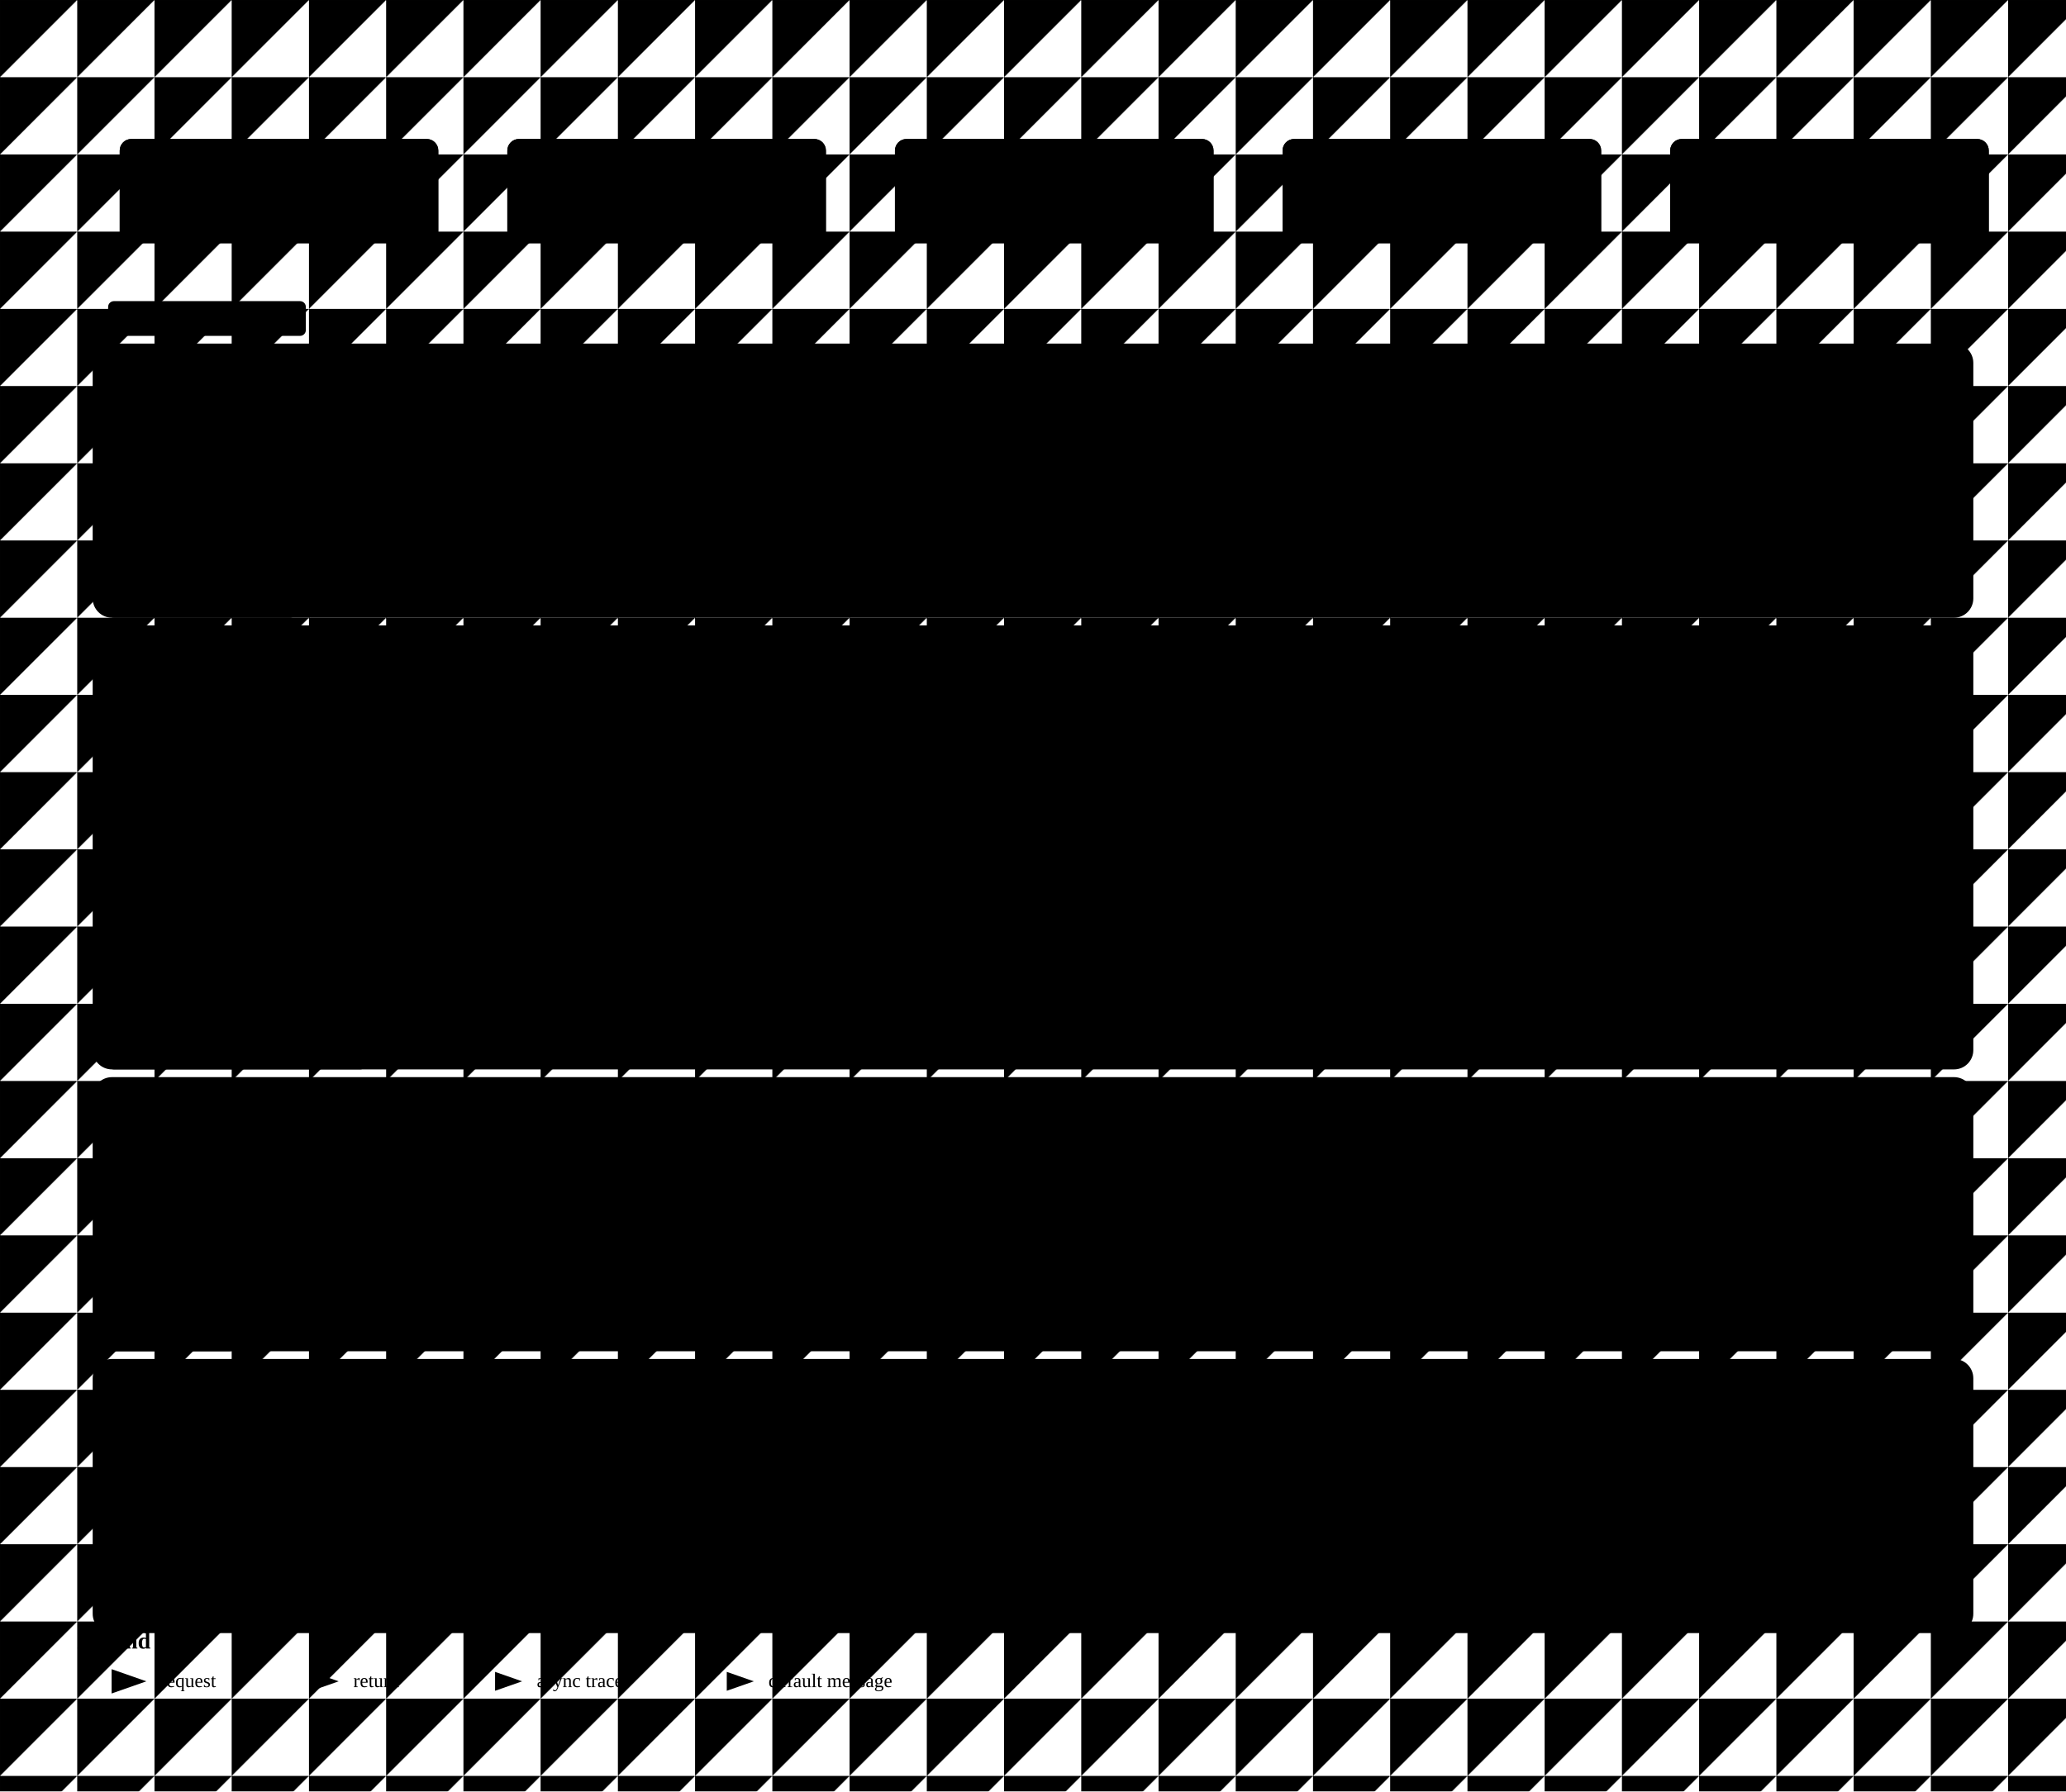
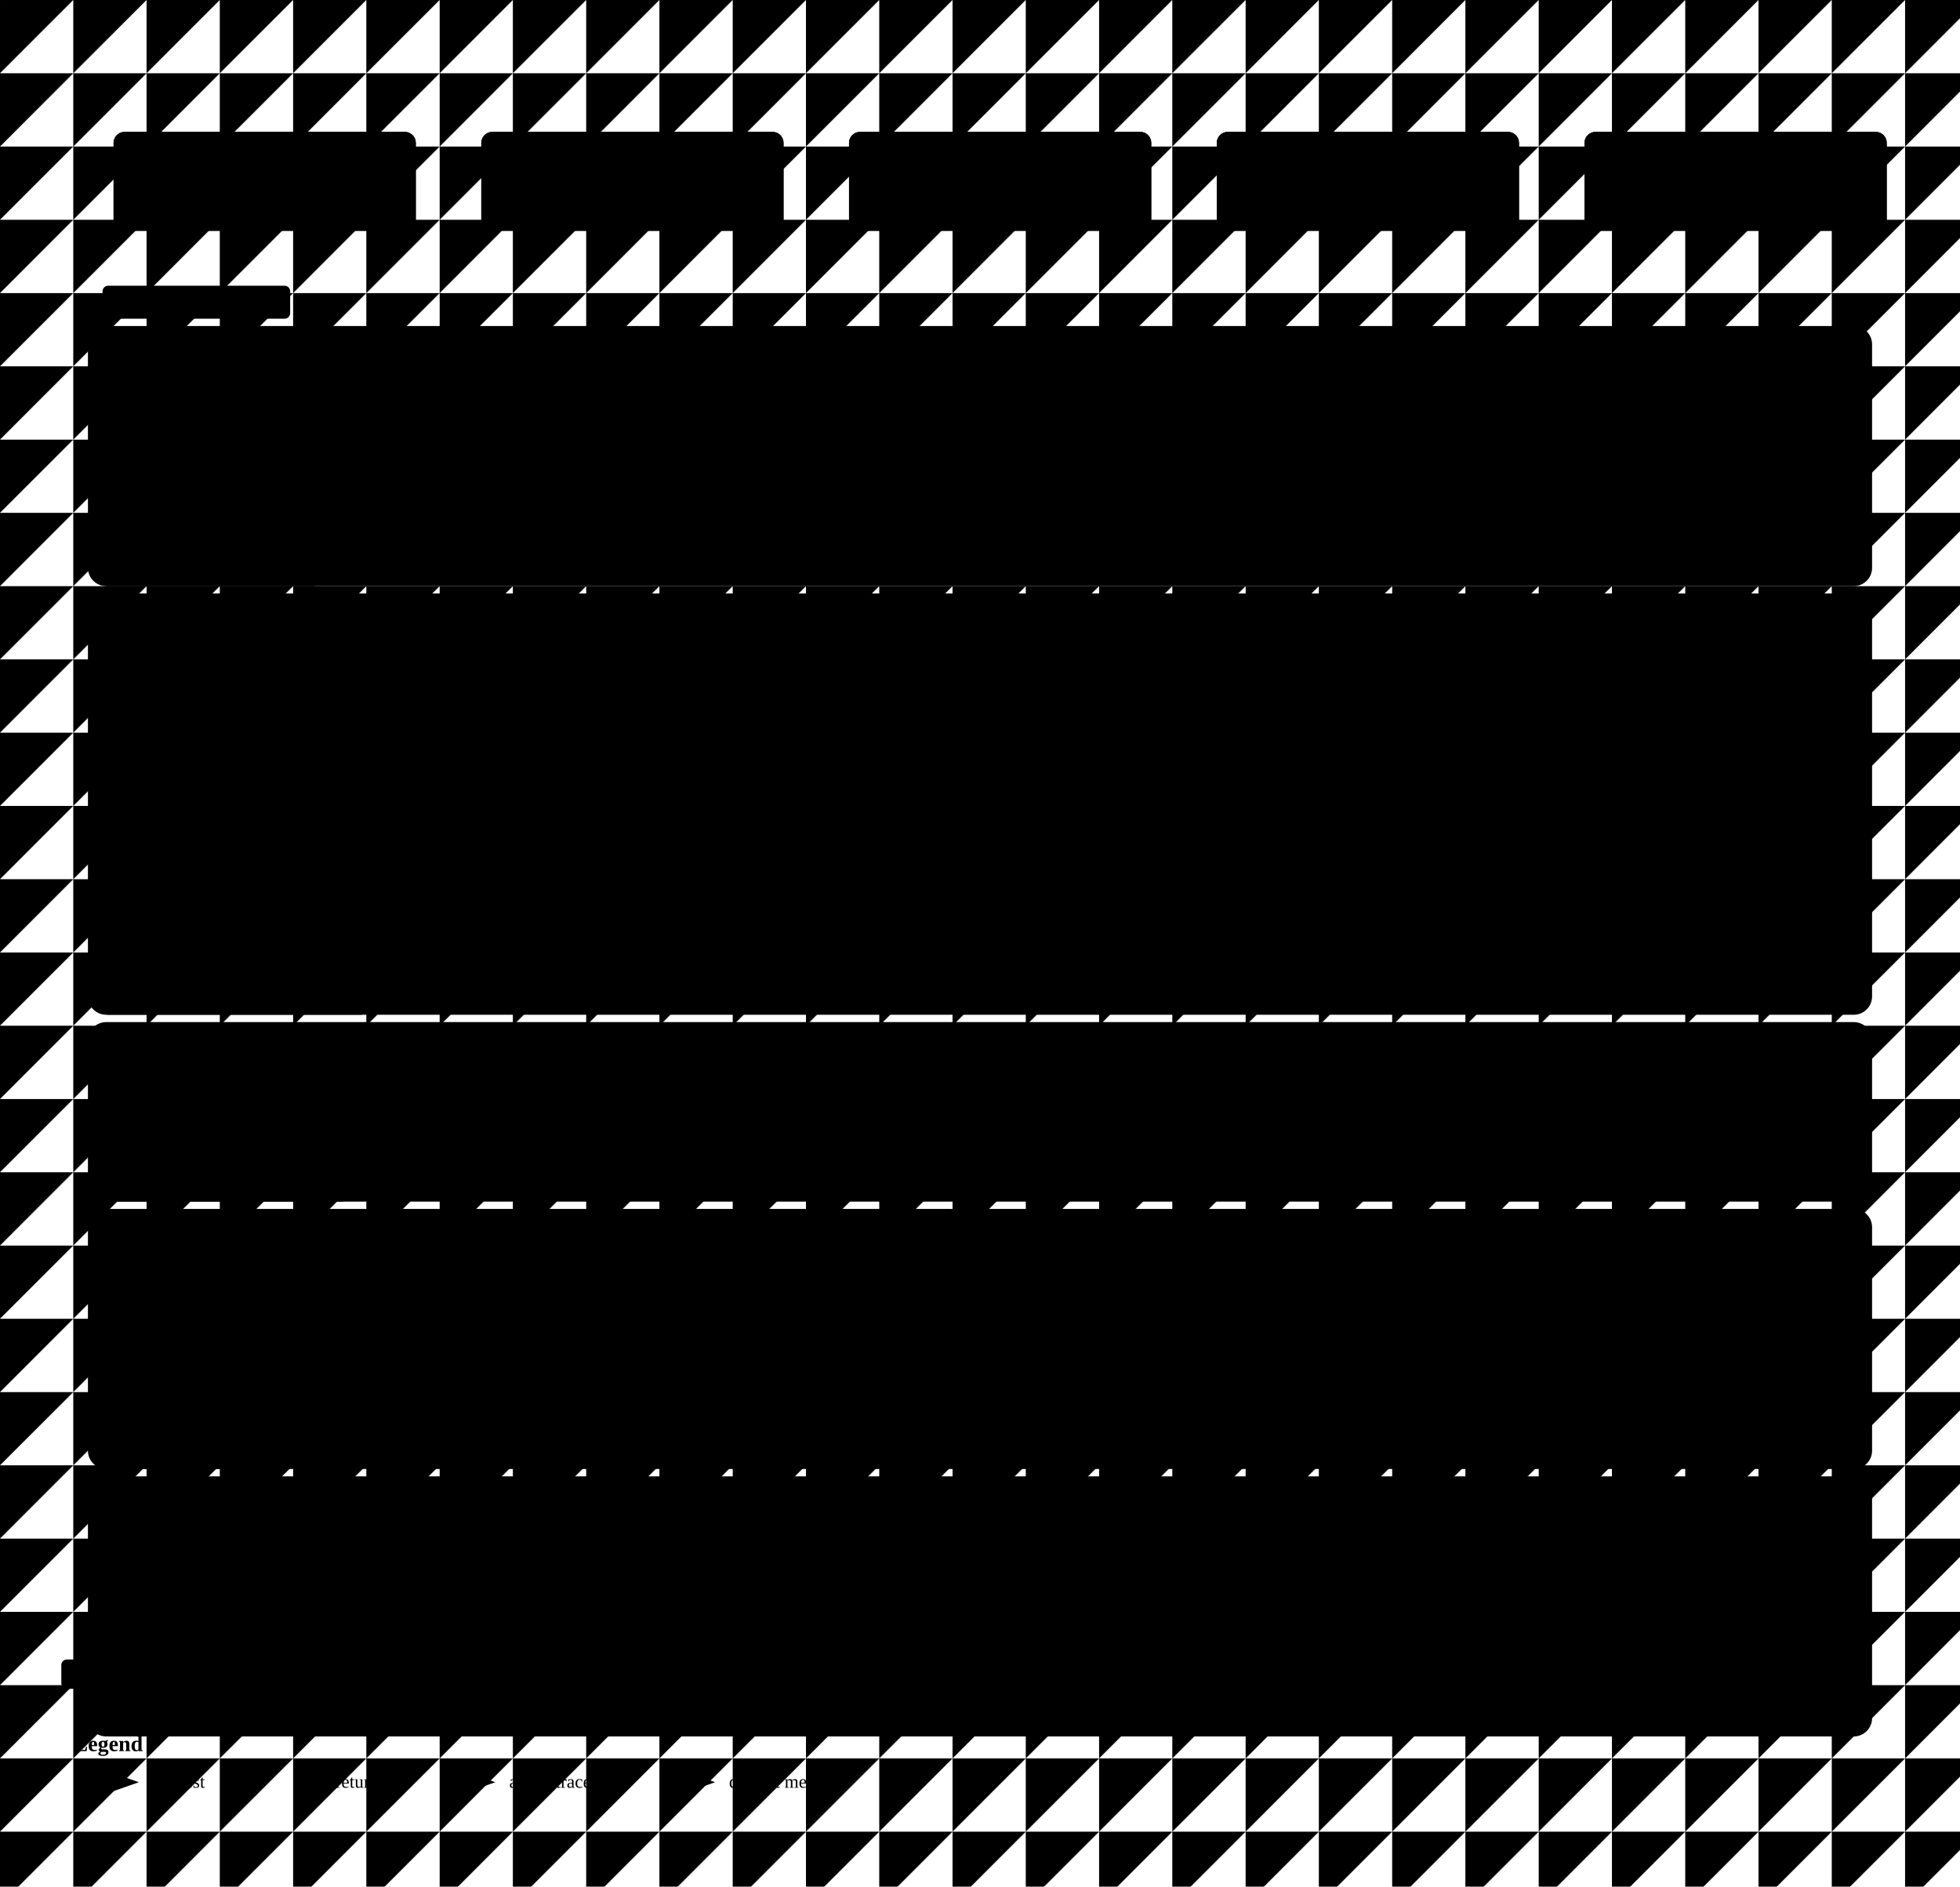
- <svg class="archify" preserveAspectRatio="xMidYMid meet" viewBox="0 0 1070 928" role="img" lang="en" aria-labelledby="seq-desktop-input-archify-diagram-title seq-desktop-input-archify-diagram-description">
+ <svg class="archify" preserveAspectRatio="xMidYMid meet" viewBox="0 0 1070 1030" role="img" lang="en" aria-labelledby="seq-desktop-input-archify-diagram-title seq-desktop-input-archify-diagram-description">
  <defs>
    <marker id="seq-desktop-input-arrowhead" markerWidth="10" markerHeight="7" refX="9" refY="3.5" orient="auto">
      <polygon points="0 0, 10 3.5, 0 7" class="m-default" />
    </marker>
    <marker id="seq-desktop-input-arrowhead-emphasis" markerWidth="10" markerHeight="7" refX="9" refY="3.5" orient="auto">
      <polygon points="0 0, 10 3.5, 0 7" class="m-emphasis" />
    </marker>
    <marker id="seq-desktop-input-arrowhead-security" markerWidth="10" markerHeight="7" refX="9" refY="3.5" orient="auto">
      <polygon points="0 0, 10 3.5, 0 7" class="m-security" />
    </marker>
    <marker id="seq-desktop-input-arrowhead-dashed" markerWidth="10" markerHeight="7" refX="9" refY="3.5" orient="auto">
      <polygon points="0 0, 10 3.5, 0 7" class="m-dashed" />
    </marker>
    <pattern id="seq-desktop-input-grid" width="40" height="40" patternUnits="userSpaceOnUse">
      <path d="M 40 0 L 0 0 0 40" class="c-grid" stroke-width="0.5" />
    </pattern>
  </defs>
  <rect width="100%" height="100%" fill="url(#seq-desktop-input-grid)" />
  <rect data-graph-role="structural-frame" data-composition-frame-kind="segment" data-composition-frame-id="seq-desktop-input-0" x="48" y="178" width="974" height="142" rx="10" class="c-lane" stroke-width="1" />
  <rect data-graph-role="structural-frame" data-composition-frame-kind="segment" data-composition-frame-id="seq-desktop-input-1" x="48" y="324" width="974" height="230" rx="10" class="c-lane" stroke-width="1" />
-   <rect data-graph-role="structural-frame" data-composition-frame-kind="segment" data-composition-frame-id="seq-desktop-input-2" x="48" y="558" width="974" height="142" rx="10" class="c-lane" stroke-width="1" />
-   <rect data-graph-role="structural-frame" data-composition-frame-kind="segment" data-composition-frame-id="seq-desktop-input-3" x="48" y="704" width="974" height="142" rx="10" class="c-lane" stroke-width="1" />
-   <path d="M 144.5 142 L 144.5 863" class="a-default" stroke-width="0.8" stroke-dasharray="3,7" />
-   <path d="M 345.25 142 L 345.25 863" class="a-default" stroke-width="0.8" stroke-dasharray="3,7" />
-   <path d="M 546 142 L 546 863" class="a-default" stroke-width="0.8" stroke-dasharray="3,7" />
-   <path d="M 746.75 142 L 746.75 863" class="a-default" stroke-width="0.8" stroke-dasharray="3,7" />
-   <path d="M 947.5 142 L 947.5 863" class="a-default" stroke-width="0.8" stroke-dasharray="3,7" />
+   <rect data-graph-role="structural-frame" data-composition-frame-kind="segment" data-composition-frame-id="seq-desktop-input-2" x="48" y="558" width="974" height="98" rx="10" class="c-lane" stroke-width="1" />
+   <rect data-graph-role="structural-frame" data-composition-frame-kind="segment" data-composition-frame-id="seq-desktop-input-3" x="48" y="660" width="974" height="142" rx="10" class="c-lane" stroke-width="1" />
+   <rect data-graph-role="structural-frame" data-composition-frame-kind="segment" data-composition-frame-id="seq-desktop-input-4" x="48" y="806" width="974" height="142" rx="10" class="c-lane" stroke-width="1" />
+   <path d="M 144.5 142 L 144.5 965" class="a-default" stroke-width="0.8" stroke-dasharray="3,7" />
+   <path d="M 345.25 142 L 345.25 965" class="a-default" stroke-width="0.8" stroke-dasharray="3,7" />
+   <path d="M 546 142 L 546 965" class="a-default" stroke-width="0.8" stroke-dasharray="3,7" />
+   <path d="M 746.75 142 L 746.75 965" class="a-default" stroke-width="0.8" stroke-dasharray="3,7" />
+   <path d="M 947.5 142 L 947.5 965" class="a-default" stroke-width="0.8" stroke-dasharray="3,7" />
  <g data-edge-from="user" data-edge-to="dispatcher" data-edge-label="select control profile" data-edge-key="0">
    <path data-composition-edge-from="user" data-composition-edge-to="dispatcher" data-composition-points="151.5,210;338.25,210" d="M 151.5 210 L 338.25 210" class="a-emphasis" stroke-width="1.8" marker-end="url(#seq-desktop-input-arrowhead-emphasis)" />
    <g data-detail="context">
      <rect x="181.675" y="190" width="126.4" height="16" rx="3" class="c-mask" />
      <text x="244.875" y="200" class="t-backend" font-size="9" text-anchor="middle">select control profile</text>
    </g>
  </g>
  <g data-edge-from="dispatcher" data-edge-to="profile" data-edge-label="load mappings" data-edge-key="1">
    <path data-composition-edge-from="dispatcher" data-composition-edge-to="profile" data-composition-points="352.25,254;539,254" d="M 352.25 254 L 539 254" class="a-default" stroke-width="1.4" marker-end="url(#seq-desktop-input-arrowhead)" />
    <g data-detail="context">
      <rect x="405.825" y="234" width="79.6" height="16" rx="3" class="c-mask" />
      <text x="445.625" y="244" class="t-backend" font-size="9" text-anchor="middle">load mappings</text>
    </g>
  </g>
  <g data-edge-from="profile" data-edge-to="dispatcher" data-edge-label="bindings (zero device commands)" data-edge-key="2">
    <path data-composition-edge-from="profile" data-composition-edge-to="dispatcher" data-composition-points="539,298;352.25,298" d="M 539 298 L 352.25 298" class="a-default" stroke-width="1.4" stroke-dasharray="3,5" marker-end="url(#seq-desktop-input-arrowhead)" />
    <g data-detail="context">
      <rect x="359.025" y="278" width="173.2" height="16" rx="3" class="c-mask" />
      <text x="445.625" y="288" class="t-muted" font-size="9" text-anchor="middle">bindings (zero device commands)</text>
    </g>
  </g>
-   <g data-edge-from="user" data-edge-to="dispatcher" data-edge-label="Big A press (hold)" data-edge-key="3">
+   <g data-edge-from="user" data-edge-to="dispatcher" data-edge-label="Big B press (hold)" data-edge-key="3">
    <path data-composition-edge-from="user" data-composition-edge-to="dispatcher" data-composition-points="151.5,356;338.25,356" d="M 151.5 356 L 338.25 356" class="a-emphasis" stroke-width="1.8" marker-end="url(#seq-desktop-input-arrowhead-emphasis)" />
    <g data-detail="context">
      <rect x="192.075" y="336" width="105.6" height="16" rx="3" class="c-mask" />
-       <text x="244.875" y="346" class="t-backend" font-size="9" text-anchor="middle">Big A press (hold)</text>
+       <text x="244.875" y="346" class="t-backend" font-size="9" text-anchor="middle">Big B press (hold)</text>
    </g>
  </g>
  <g data-edge-from="dispatcher" data-edge-to="wispr" data-edge-label="invoke qualified dictation binding" data-edge-key="4">
    <path data-composition-edge-from="dispatcher" data-composition-edge-to="wispr" data-composition-points="352.25,400;739.75,400" d="M 352.25 400 L 739.75 400" class="a-emphasis" stroke-width="1.8" marker-end="url(#seq-desktop-input-arrowhead-emphasis)" />
    <g data-detail="context">
      <rect x="451.6" y="380" width="188.8" height="16" rx="3" class="c-mask" />
      <text x="546" y="390" class="t-backend" font-size="9" text-anchor="middle">invoke qualified dictation binding</text>
    </g>
  </g>
-   <g data-edge-from="user" data-edge-to="dispatcher" data-edge-label="Big A release" data-edge-key="5">
+   <g data-edge-from="user" data-edge-to="dispatcher" data-edge-label="Big B release" data-edge-key="5">
    <path data-composition-edge-from="user" data-composition-edge-to="dispatcher" data-composition-points="151.5,444;338.25,444" d="M 151.5 444 L 338.25 444" class="a-emphasis" stroke-width="1.8" marker-end="url(#seq-desktop-input-arrowhead-emphasis)" />
    <g data-detail="context">
      <rect x="205.075" y="424" width="79.6" height="16" rx="3" class="c-mask" />
-       <text x="244.875" y="434" class="t-backend" font-size="9" text-anchor="middle">Big A release</text>
+       <text x="244.875" y="434" class="t-backend" font-size="9" text-anchor="middle">Big B release</text>
    </g>
  </g>
  <g data-edge-from="dispatcher" data-edge-to="wispr" data-edge-label="release binding" data-edge-key="6">
    <path data-composition-edge-from="dispatcher" data-composition-edge-to="wispr" data-composition-points="352.25,488;739.75,488" d="M 352.25 488 L 739.75 488" class="a-emphasis" stroke-width="1.8" marker-end="url(#seq-desktop-input-arrowhead-emphasis)" />
    <g data-detail="context">
      <rect x="501" y="468" width="90" height="16" rx="3" class="c-mask" />
      <text x="546" y="478" class="t-backend" font-size="9" text-anchor="middle">release binding</text>
    </g>
  </g>
-   <g data-edge-from="wispr" data-edge-to="app" data-edge-label="insert text — no added send action" data-edge-key="7">
+   <g data-edge-from="wispr" data-edge-to="app" data-edge-label="insert text; no automatic Enter" data-edge-key="7">
    <path data-composition-edge-from="wispr" data-composition-edge-to="app" data-composition-points="753.75,532;940.5,532" d="M 753.75 532 L 940.5 532" class="a-default" stroke-width="1.4" stroke-dasharray="3,5" marker-end="url(#seq-desktop-input-arrowhead)" />
    <g data-detail="context">
-       <rect x="752.725" y="512" width="188.8" height="16" rx="3" class="c-mask" />
-       <text x="847.125" y="522" class="t-muted" font-size="9" text-anchor="middle">insert text — no added send action</text>
-     </g>
-   </g>
-   <g data-edge-from="user" data-edge-to="dispatcher" data-edge-label="fresh mapped mouse press" data-edge-key="8">
+       <rect x="760.525" y="512" width="173.2" height="16" rx="3" class="c-mask" />
+       <text x="847.125" y="522" class="t-muted" font-size="9" text-anchor="middle">insert text; no automatic Enter</text>
+     </g>
+   </g>
+   <g data-edge-from="user" data-edge-to="dispatcher" data-edge-label="fresh Big A press" data-edge-key="8">
    <path data-composition-edge-from="user" data-composition-edge-to="dispatcher" data-composition-points="151.5,590;338.25,590" d="M 151.5 590 L 338.25 590" class="a-emphasis" stroke-width="1.8" marker-end="url(#seq-desktop-input-arrowhead-emphasis)" />
    <g data-detail="context">
-       <rect x="176.475" y="570" width="136.8" height="16" rx="3" class="c-mask" />
-       <text x="244.875" y="580" class="t-backend" font-size="9" text-anchor="middle">fresh mapped mouse press</text>
-     </g>
-   </g>
-   <g data-edge-from="dispatcher" data-edge-to="profile" data-edge-label="resolve app scope + action" data-edge-key="9">
-     <path data-composition-edge-from="dispatcher" data-composition-edge-to="profile" data-composition-points="352.25,634;539,634" d="M 352.25 634 L 539 634" class="a-default" stroke-width="1.4" marker-end="url(#seq-desktop-input-arrowhead)" />
-     <g data-detail="context">
-       <rect x="372.025" y="614" width="147.2" height="16" rx="3" class="c-mask" />
-       <text x="445.625" y="624" class="t-backend" font-size="9" text-anchor="middle">resolve app scope + action</text>
-     </g>
-   </g>
-   <g data-edge-from="dispatcher" data-edge-to="app" data-edge-label="next attention task · command menu · previous task · next task" data-edge-key="10">
-     <path data-composition-edge-from="dispatcher" data-composition-edge-to="app" data-composition-points="352.25,678;940.5,678" d="M 352.25 678 L 940.5 678" class="a-emphasis" stroke-width="1.8" marker-end="url(#seq-desktop-input-arrowhead-emphasis)" />
-     <g data-detail="context">
-       <rect x="479.175" y="658" width="334.4" height="16" rx="3" class="c-mask" />
-       <text x="646.375" y="668" class="t-backend" font-size="9" text-anchor="middle">next attention task · command menu · previous task · next task</text>
-     </g>
-     <text data-detail="fine" x="364.25" y="696" class="t-dim" font-size="7">exactly one action per deliberate press</text>
-   </g>
-   <g data-edge-from="dispatcher" data-edge-to="app" data-edge-label="outside Codex → ordinary mouse behavior passes through" data-edge-key="11">
-     <path data-composition-edge-from="dispatcher" data-composition-edge-to="app" data-composition-points="352.25,736;940.5,736" d="M 352.25 736 L 940.5 736" class="a-dashed" stroke-width="1.4" marker-end="url(#seq-desktop-input-arrowhead-dashed)" />
-     <g data-detail="context">
-       <rect x="499.975" y="716" width="292.8" height="16" rx="3" class="c-mask" />
-       <text x="646.375" y="726" class="t-messagebus" font-size="9" text-anchor="middle">outside Codex → ordinary mouse behavior passes through</text>
-     </g>
-   </g>
-   <g data-edge-from="dispatcher" data-edge-to="profile" data-edge-label="held / repeated / stale input → no duplicate, no replay" data-edge-key="12">
-     <path data-composition-edge-from="dispatcher" data-composition-edge-to="profile" data-composition-points="352.25,780;539,780" d="M 352.25 780 L 539 780" class="a-dashed" stroke-width="1.4" marker-end="url(#seq-desktop-input-arrowhead-dashed)" />
-     <g data-detail="context">
-       <rect x="296.625" y="760" width="298" height="16" rx="3" class="c-mask" />
-       <text x="445.625" y="770" class="t-messagebus" font-size="9" text-anchor="middle">held / repeated / stale input → no duplicate, no replay</text>
-     </g>
-   </g>
-   <g data-edge-from="dispatcher" data-edge-to="user" data-edge-label="Big B unavailable until its preset service exists; presses are not buffered" data-edge-key="13">
-     <path data-composition-edge-from="dispatcher" data-composition-edge-to="user" data-composition-points="338.25,824;151.5,824" d="M 338.25 824 L 151.5 824" class="a-default" stroke-width="1.4" stroke-dasharray="3,5" marker-end="url(#seq-desktop-input-arrowhead)" />
-     <g data-detail="context">
-       <rect x="43.875" y="804" width="402" height="16" rx="3" class="c-mask" />
-       <text x="244.875" y="814" class="t-muted" font-size="9" text-anchor="middle">Big B unavailable until its preset service exists; presses are not buffered</text>
+       <rect x="194.675" y="570" width="100.4" height="16" rx="3" class="c-mask" />
+       <text x="244.875" y="580" class="t-backend" font-size="9" text-anchor="middle">fresh Big A press</text>
+     </g>
+   </g>
+   <g data-edge-from="dispatcher" data-edge-to="app" data-edge-label="send configured Enter action" data-edge-key="9">
+     <path data-composition-edge-from="dispatcher" data-composition-edge-to="app" data-composition-points="352.25,634;940.5,634" d="M 352.25 634 L 940.5 634" class="a-emphasis" stroke-width="1.8" marker-end="url(#seq-desktop-input-arrowhead-emphasis)" />
+     <g data-detail="context">
+       <rect x="567.575" y="614" width="157.6" height="16" rx="3" class="c-mask" />
+       <text x="646.375" y="624" class="t-backend" font-size="9" text-anchor="middle">send configured Enter action</text>
+     </g>
+   </g>
+   <g data-edge-from="user" data-edge-to="dispatcher" data-edge-label="fresh mapped mouse press" data-edge-key="10">
+     <path data-composition-edge-from="user" data-composition-edge-to="dispatcher" data-composition-points="151.5,692;338.25,692" d="M 151.5 692 L 338.25 692" class="a-emphasis" stroke-width="1.8" marker-end="url(#seq-desktop-input-arrowhead-emphasis)" />
+     <g data-detail="context">
+       <rect x="176.475" y="672" width="136.8" height="16" rx="3" class="c-mask" />
+       <text x="244.875" y="682" class="t-backend" font-size="9" text-anchor="middle">fresh mapped mouse press</text>
+     </g>
+   </g>
+   <g data-edge-from="dispatcher" data-edge-to="profile" data-edge-label="resolve app scope + action" data-edge-key="11">
+     <path data-composition-edge-from="dispatcher" data-composition-edge-to="profile" data-composition-points="352.25,736;539,736" d="M 352.25 736 L 539 736" class="a-default" stroke-width="1.4" marker-end="url(#seq-desktop-input-arrowhead)" />
+     <g data-detail="context">
+       <rect x="372.025" y="716" width="147.2" height="16" rx="3" class="c-mask" />
+       <text x="445.625" y="726" class="t-backend" font-size="9" text-anchor="middle">resolve app scope + action</text>
+     </g>
+   </g>
+   <g data-edge-from="dispatcher" data-edge-to="app" data-edge-label="next attention task · command menu · previous task · next task" data-edge-key="12">
+     <path data-composition-edge-from="dispatcher" data-composition-edge-to="app" data-composition-points="352.25,780;940.5,780" d="M 352.25 780 L 940.5 780" class="a-emphasis" stroke-width="1.8" marker-end="url(#seq-desktop-input-arrowhead-emphasis)" />
+     <g data-detail="context">
+       <rect x="479.175" y="760" width="334.4" height="16" rx="3" class="c-mask" />
+       <text x="646.375" y="770" class="t-backend" font-size="9" text-anchor="middle">next attention task · command menu · previous task · next task</text>
+     </g>
+     <text data-detail="fine" x="364.25" y="798" class="t-dim" font-size="7">exactly one action per deliberate press</text>
+   </g>
+   <g data-edge-from="dispatcher" data-edge-to="app" data-edge-label="outside Codex → ordinary mouse behavior passes through" data-edge-key="13">
+     <path data-composition-edge-from="dispatcher" data-composition-edge-to="app" data-composition-points="352.25,838;940.5,838" d="M 352.25 838 L 940.5 838" class="a-dashed" stroke-width="1.4" marker-end="url(#seq-desktop-input-arrowhead-dashed)" />
+     <g data-detail="context">
+       <rect x="499.975" y="818" width="292.8" height="16" rx="3" class="c-mask" />
+       <text x="646.375" y="828" class="t-messagebus" font-size="9" text-anchor="middle">outside Codex → ordinary mouse behavior passes through</text>
+     </g>
+   </g>
+   <g data-edge-from="dispatcher" data-edge-to="profile" data-edge-label="held / repeated / stale input → no duplicate, no replay" data-edge-key="14">
+     <path data-composition-edge-from="dispatcher" data-composition-edge-to="profile" data-composition-points="352.25,882;539,882" d="M 352.25 882 L 539 882" class="a-dashed" stroke-width="1.4" marker-end="url(#seq-desktop-input-arrowhead-dashed)" />
+     <g data-detail="context">
+       <rect x="296.625" y="862" width="298" height="16" rx="3" class="c-mask" />
+       <text x="445.625" y="872" class="t-messagebus" font-size="9" text-anchor="middle">held / repeated / stale input → no duplicate, no replay</text>
+     </g>
+   </g>
+   <g data-edge-from="dispatcher" data-edge-to="user" data-edge-label="A/B editable in version 1; preset actions need a configured binding and service" data-edge-key="15">
+     <path data-composition-edge-from="dispatcher" data-composition-edge-to="user" data-composition-points="338.25,926;151.5,926" d="M 338.25 926 L 151.5 926" class="a-default" stroke-width="1.4" stroke-dasharray="3,5" marker-end="url(#seq-desktop-input-arrowhead)" />
+     <g data-detail="context">
+       <rect x="33.475" y="906" width="422.8" height="16" rx="3" class="c-mask" />
+       <text x="244.875" y="916" class="t-muted" font-size="9" text-anchor="middle">A/B editable in version 1; preset actions need a configured binding and service</text>
    </g>
  </g>
  <g data-graph-role="segment-label" data-segment-id="seq-desktop-input-0">
    <rect x="56" y="156" width="102.4" height="18" rx="3" class="c-mask" />
    <text x="62" y="169" class="t-dim" font-size="9" font-weight="600">Profile selection</text>
  </g>
  <g data-graph-role="segment-label" data-segment-id="seq-desktop-input-1">
-     <rect x="56" y="302" width="97.2" height="18" rx="3" class="c-mask" />
-     <text x="62" y="315" class="t-dim" font-size="9" font-weight="600">Big A: dictation</text>
+     <rect x="56" y="302" width="118" height="18" rx="3" class="c-mask" />
+     <text x="62" y="315" class="t-dim" font-size="9" font-weight="600">Default B: dictation</text>
  </g>
  <g data-graph-role="segment-label" data-segment-id="seq-desktop-input-2">
-     <rect x="56" y="536" width="133.6" height="18" rx="3" class="c-mask" />
-     <text x="62" y="549" class="t-dim" font-size="9" font-weight="600">Mouse: one Codex action</text>
+     <rect x="56" y="536" width="144" height="18" rx="3" class="c-mask" />
+     <text x="62" y="549" class="t-dim" font-size="9" font-weight="600">Default A: separate Enter</text>
  </g>
  <g data-graph-role="segment-label" data-segment-id="seq-desktop-input-3">
-     <rect x="56" y="682" width="66" height="18" rx="3" class="c-mask" />
-     <text x="62" y="695" class="t-dim" font-size="9" font-weight="600">Boundaries</text>
-   </g>
-   <g id="seq-desktop-input-node-user" data-node-id="seq-desktop-input-user" data-node-label="User" tabindex="0" role="button" aria-label="Focus User, Big A · mapped mouse, Sequence participant" aria-pressed="false" data-node-kind="external" data-node-sublabel="Big A · mapped mouse" data-node-context="Sequence participant">
+     <rect x="56" y="638" width="133.6" height="18" rx="3" class="c-mask" />
+     <text x="62" y="651" class="t-dim" font-size="9" font-weight="600">Mouse: one Codex action</text>
+   </g>
+   <g data-graph-role="segment-label" data-segment-id="seq-desktop-input-4">
+     <rect x="56" y="784" width="66" height="18" rx="3" class="c-mask" />
+     <text x="62" y="797" class="t-dim" font-size="9" font-weight="600">Boundaries</text>
+   </g>
+   <g id="seq-desktop-input-node-user" data-node-id="seq-desktop-input-user" data-node-label="User" tabindex="0" role="button" aria-label="Focus User, A/B · mapped mouse, Sequence participant" aria-pressed="false" data-node-kind="external" data-node-sublabel="A/B · mapped mouse" data-node-context="Sequence participant">
    <rect x="62" y="72" width="165" height="54" rx="6" class="c-mask" />
    <rect x="62" y="72" width="165" height="54" rx="6" class="c-external" stroke-width="1.5" />
    <g aria-hidden="true" data-semantic-sigil="external" class="semantic-sigil s-external" transform="translate(68 78) scale(0.6875)">
      <rect x="2.5" y="5" width="8.5" height="8" rx="1.5" />
      <path d="M8 2.5h5.5V8M13.5 2.5 7.5 8.5" />
    </g>
    <text data-node-label="" data-detail-anchor="" x="144.5" y="94" class="t-primary" font-size="11" font-weight="600" text-anchor="middle">User</text>
-     <text data-detail="context" x="144.5" y="111" class="t-muted" font-size="7" text-anchor="middle">Big A · mapped mouse</text>
+     <text data-detail="context" x="144.5" y="111" class="t-muted" font-size="7" text-anchor="middle">A/B · mapped mouse</text>
  </g>
  <g id="seq-desktop-input-node-dispatcher" data-node-id="seq-desktop-input-dispatcher" data-node-label="Windows dispatcher" tabindex="0" role="button" aria-label="Focus Windows dispatcher, local, no hub, Sequence participant" aria-pressed="false" data-node-kind="backend" data-node-sublabel="local, no hub" data-node-context="Sequence participant">
    <rect x="262.75" y="72" width="165" height="54" rx="6" class="c-mask" />
    <rect x="262.75" y="72" width="165" height="54" rx="6" class="c-backend" stroke-width="1.5" />
    <g aria-hidden="true" data-semantic-sigil="backend" class="semantic-sigil s-backend" transform="translate(268.75 78) scale(0.6875)">
      <path d="M6 3 3 8l3 5M10 3l3 5-3 5" />
    </g>
    <text data-node-label="" data-detail-anchor="" x="345.25" y="94" class="t-primary" font-size="11" font-weight="600" text-anchor="middle">Windows dispatcher</text>
    <text data-detail="context" x="345.25" y="111" class="t-muted" font-size="7" text-anchor="middle">local, no hub</text>
  </g>
  <g id="seq-desktop-input-node-profile" data-node-id="seq-desktop-input-profile" data-node-label="Control profile" tabindex="0" role="button" aria-label="Focus Control profile, bindings + app scope, Sequence participant" aria-pressed="false" data-node-kind="database" data-node-sublabel="bindings + app scope" data-node-context="Sequence participant">
    <rect x="463.5" y="72" width="165" height="54" rx="6" class="c-mask" />
    <rect x="463.5" y="72" width="165" height="54" rx="6" class="c-database" stroke-width="1.5" />
    <g aria-hidden="true" data-semantic-sigil="database" class="semantic-sigil s-database" transform="translate(469.5 78) scale(0.6875)">
      <ellipse cx="8" cy="4" rx="5" ry="2" />
      <path d="M3 4v8c0 1.1 2.2 2 5 2s5-.9 5-2V4M3 8c0 1.1 2.2 2 5 2s5-.9 5-2" />
    </g>
    <text data-node-label="" data-detail-anchor="" x="546" y="94" class="t-primary" font-size="11" font-weight="600" text-anchor="middle">Control profile</text>
    <text data-detail="context" x="546" y="111" class="t-muted" font-size="7" text-anchor="middle">bindings + app scope</text>
  </g>
  <g id="seq-desktop-input-node-wispr" data-node-id="seq-desktop-input-wispr" data-node-label="Wispr Flow" tabindex="0" role="button" aria-label="Focus Wispr Flow, own requirements, Sequence participant" aria-pressed="false" data-node-kind="external" data-node-sublabel="own requirements" data-node-context="Sequence participant">
    <rect x="664.25" y="72" width="165" height="54" rx="6" class="c-mask" />
    <rect x="664.25" y="72" width="165" height="54" rx="6" class="c-external" stroke-width="1.5" />
    <g aria-hidden="true" data-semantic-sigil="external" class="semantic-sigil s-external" transform="translate(670.25 78) scale(0.6875)">
      <rect x="2.5" y="5" width="8.5" height="8" rx="1.5" />
      <path d="M8 2.5h5.5V8M13.5 2.5 7.5 8.5" />
    </g>
    <text data-node-label="" data-detail-anchor="" x="746.75" y="94" class="t-primary" font-size="11" font-weight="600" text-anchor="middle">Wispr Flow</text>
    <text data-detail="context" x="746.75" y="111" class="t-muted" font-size="7" text-anchor="middle">own requirements</text>
  </g>
  <g id="seq-desktop-input-node-app" data-node-id="seq-desktop-input-app" data-node-label="Focused app" tabindex="0" role="button" aria-label="Focus Focused app, Codex or other, Sequence participant" aria-pressed="false" data-node-kind="frontend" data-node-sublabel="Codex or other" data-node-context="Sequence participant">
    <rect x="865" y="72" width="165" height="54" rx="6" class="c-mask" />
    <rect x="865" y="72" width="165" height="54" rx="6" class="c-frontend" stroke-width="1.5" />
    <g aria-hidden="true" data-semantic-sigil="frontend" class="semantic-sigil s-frontend" transform="translate(871 78) scale(0.6875)">
      <rect x="2" y="3" width="12" height="10" rx="2" />
      <path d="M2 6.5h12" />
      <circle cx="4.1" cy="4.8" r=".7" class="sigil-fill" />
      <circle cx="6.3" cy="4.8" r=".7" class="sigil-fill" />
    </g>
    <text data-node-label="" data-detail-anchor="" x="947.5" y="94" class="t-primary" font-size="11" font-weight="600" text-anchor="middle">Focused app</text>
    <text data-detail="context" x="947.5" y="111" class="t-muted" font-size="7" text-anchor="middle">Codex or other</text>
  </g>
  <g data-legend="">
-     <text x="40" y="854" class="t-primary" font-size="12" font-weight="650">Legend</text>
-     <g data-legend-semantic-kind="emphasis" data-legend-x="40" data-legend-baseline="874" data-legend-width="78">
-       <path d="M 40 871 L 74 871" class="a-emphasis" stroke-width="1.8" marker-end="url(#seq-desktop-input-arrowhead-emphasis)" />
-       <text x="83" y="874" class="t-muted" font-size="10" font-weight="500">request</text>
-     </g>
-     <g data-legend-semantic-kind="return" data-legend-x="140" data-legend-baseline="874" data-legend-width="73">
-       <path d="M 140 871 L 174 871" class="a-default" stroke-width="1.4" stroke-dasharray="3,5" marker-end="url(#seq-desktop-input-arrowhead)" />
-       <text x="183" y="874" class="t-muted" font-size="10" font-weight="500">return</text>
-     </g>
-     <g data-legend-semantic-kind="dashed" data-legend-x="235" data-legend-baseline="874" data-legend-width="98">
-       <path d="M 235 871 L 269 871" class="a-dashed" stroke-width="1.4" marker-end="url(#seq-desktop-input-arrowhead-dashed)" />
-       <text x="278" y="874" class="t-muted" font-size="10" font-weight="500">async trace</text>
-     </g>
-     <g data-legend-semantic-kind="default" data-legend-x="355" data-legend-baseline="874" data-legend-width="118">
-       <path d="M 355 871 L 389 871" class="a-default" stroke-width="1.4" marker-end="url(#seq-desktop-input-arrowhead)" />
-       <text x="398" y="874" class="t-muted" font-size="10" font-weight="500">default message</text>
+     <text x="40" y="956" class="t-primary" font-size="12" font-weight="650">Legend</text>
+     <g data-legend-semantic-kind="emphasis" data-legend-x="40" data-legend-baseline="976" data-legend-width="78">
+       <path d="M 40 973 L 74 973" class="a-emphasis" stroke-width="1.8" marker-end="url(#seq-desktop-input-arrowhead-emphasis)" />
+       <text x="83" y="976" class="t-muted" font-size="10" font-weight="500">request</text>
+     </g>
+     <g data-legend-semantic-kind="return" data-legend-x="140" data-legend-baseline="976" data-legend-width="73">
+       <path d="M 140 973 L 174 973" class="a-default" stroke-width="1.4" stroke-dasharray="3,5" marker-end="url(#seq-desktop-input-arrowhead)" />
+       <text x="183" y="976" class="t-muted" font-size="10" font-weight="500">return</text>
+     </g>
+     <g data-legend-semantic-kind="dashed" data-legend-x="235" data-legend-baseline="976" data-legend-width="98">
+       <path d="M 235 973 L 269 973" class="a-dashed" stroke-width="1.4" marker-end="url(#seq-desktop-input-arrowhead-dashed)" />
+       <text x="278" y="976" class="t-muted" font-size="10" font-weight="500">async trace</text>
+     </g>
+     <g data-legend-semantic-kind="default" data-legend-x="355" data-legend-baseline="976" data-legend-width="118">
+       <path d="M 355 973 L 389 973" class="a-default" stroke-width="1.4" marker-end="url(#seq-desktop-input-arrowhead)" />
+       <text x="398" y="976" class="t-muted" font-size="10" font-weight="500">default message</text>
    </g>
  </g>
</svg>
